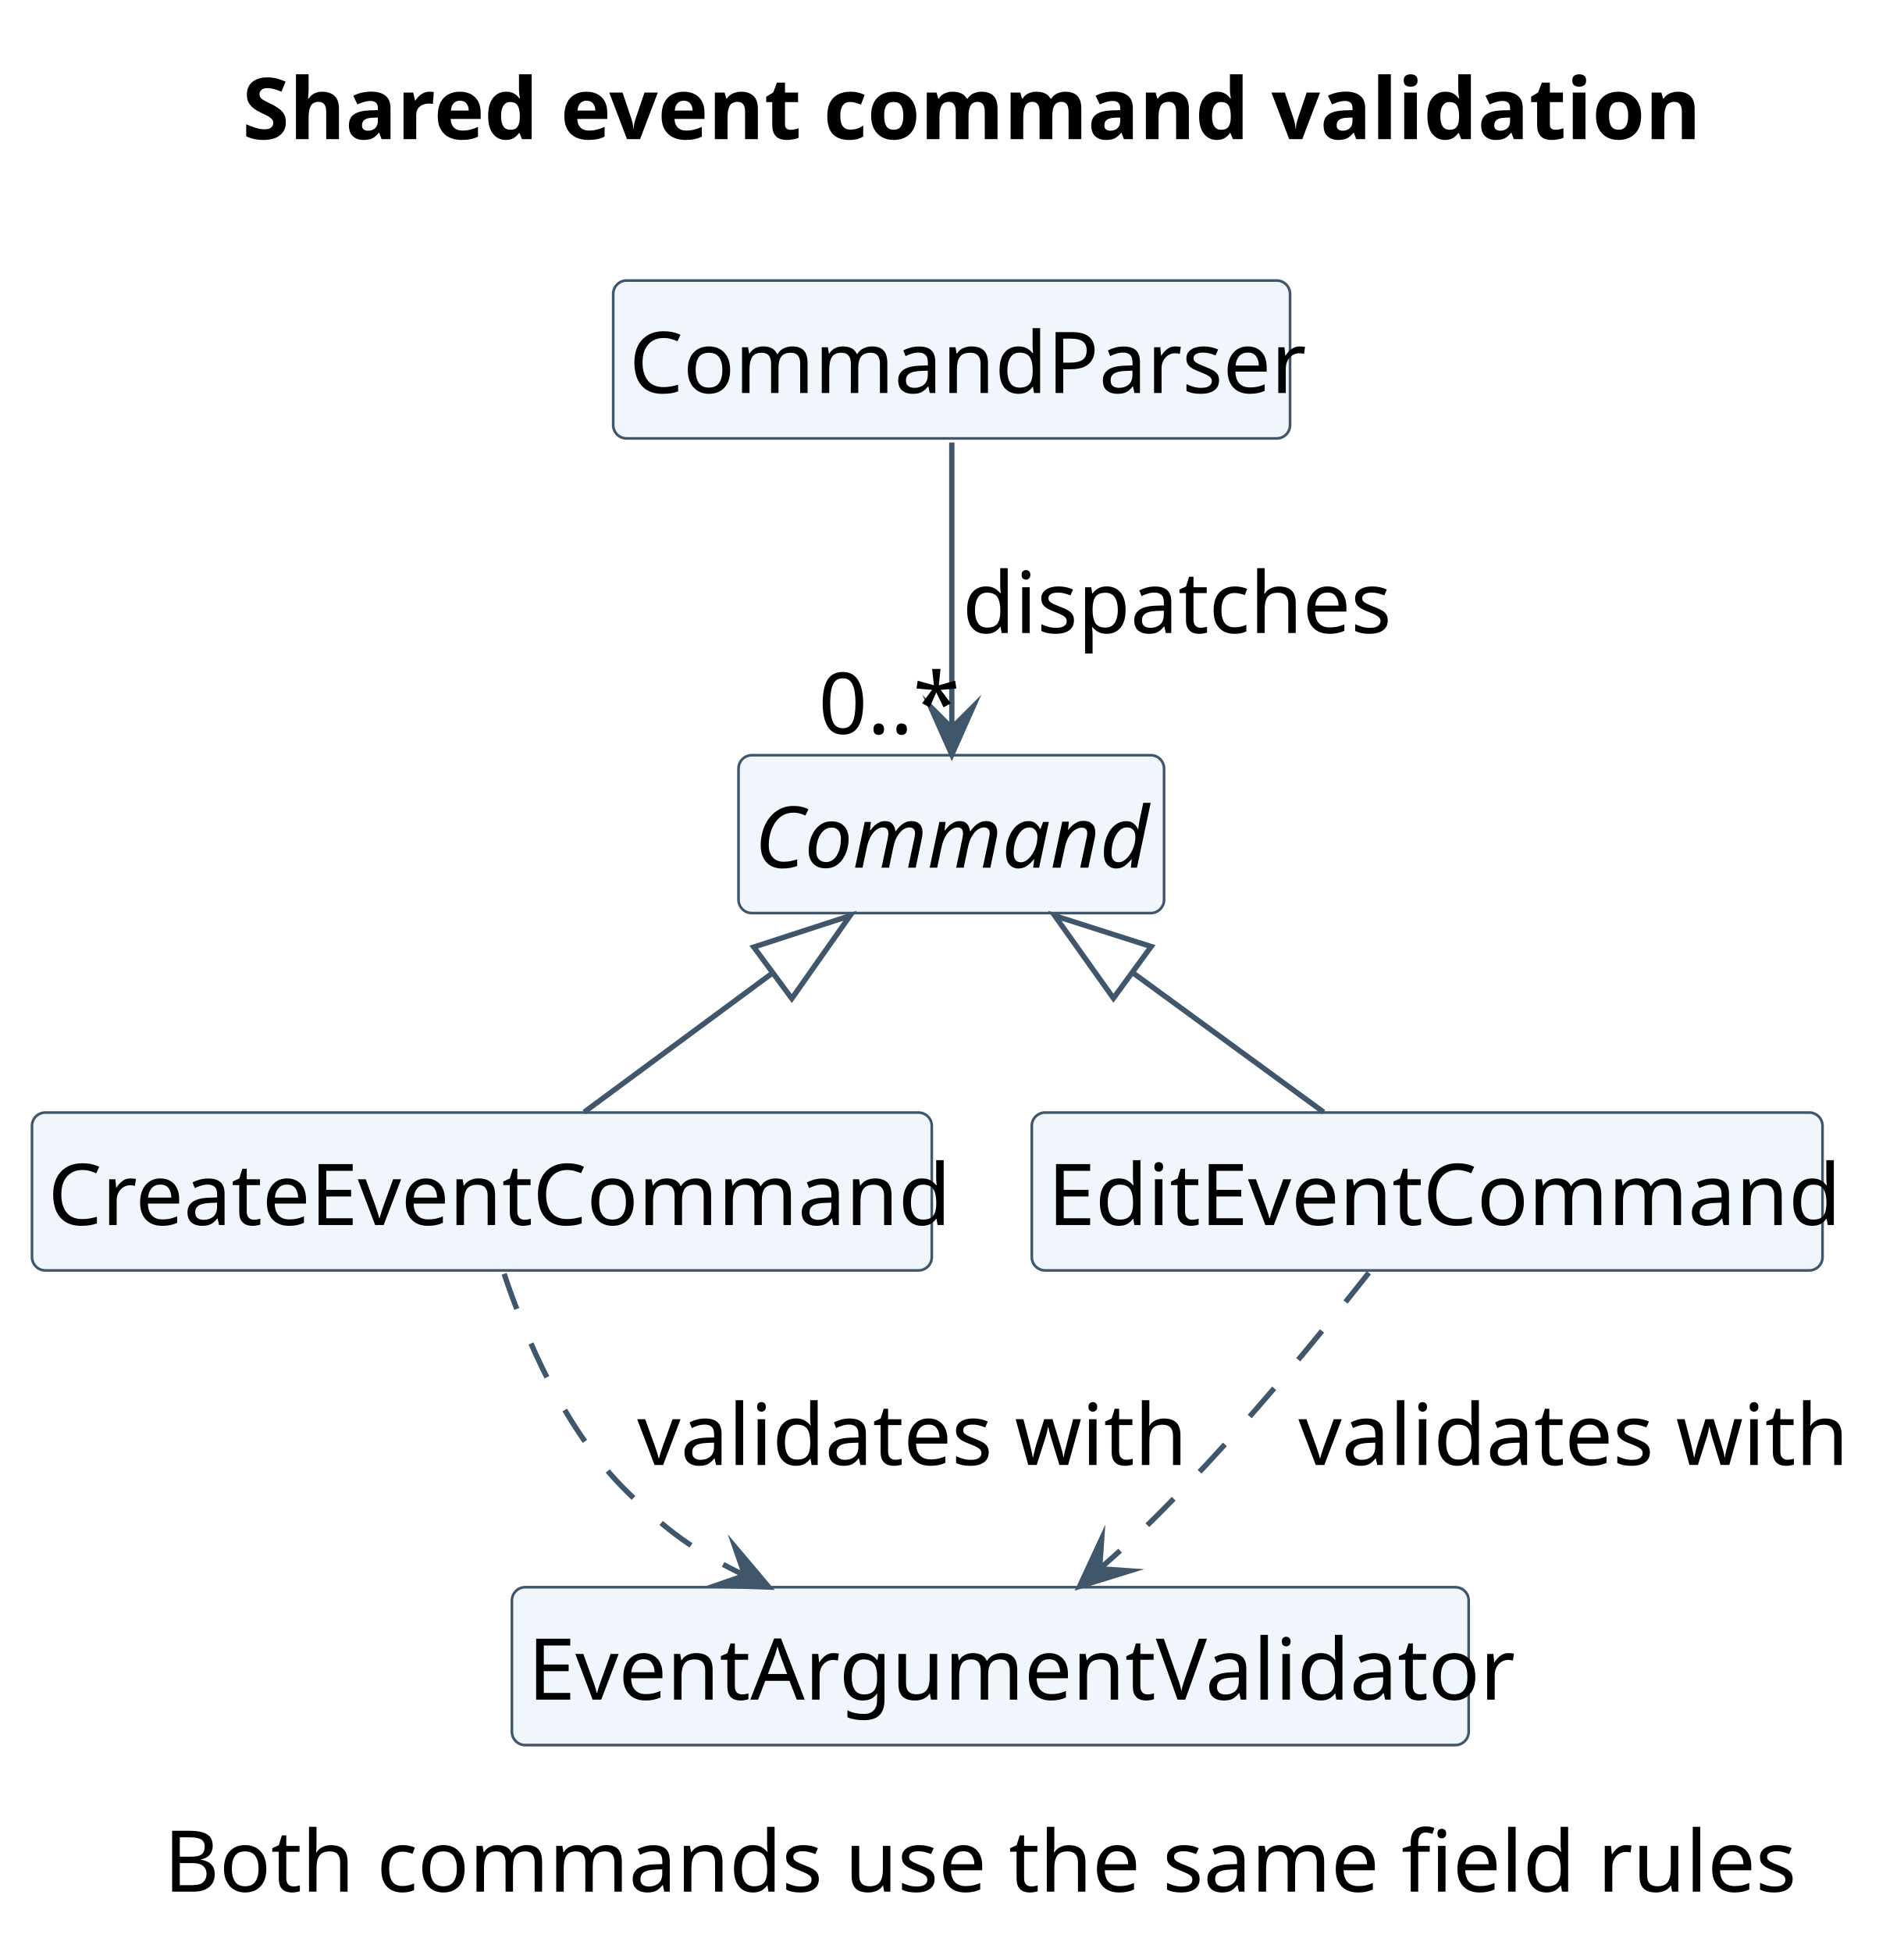
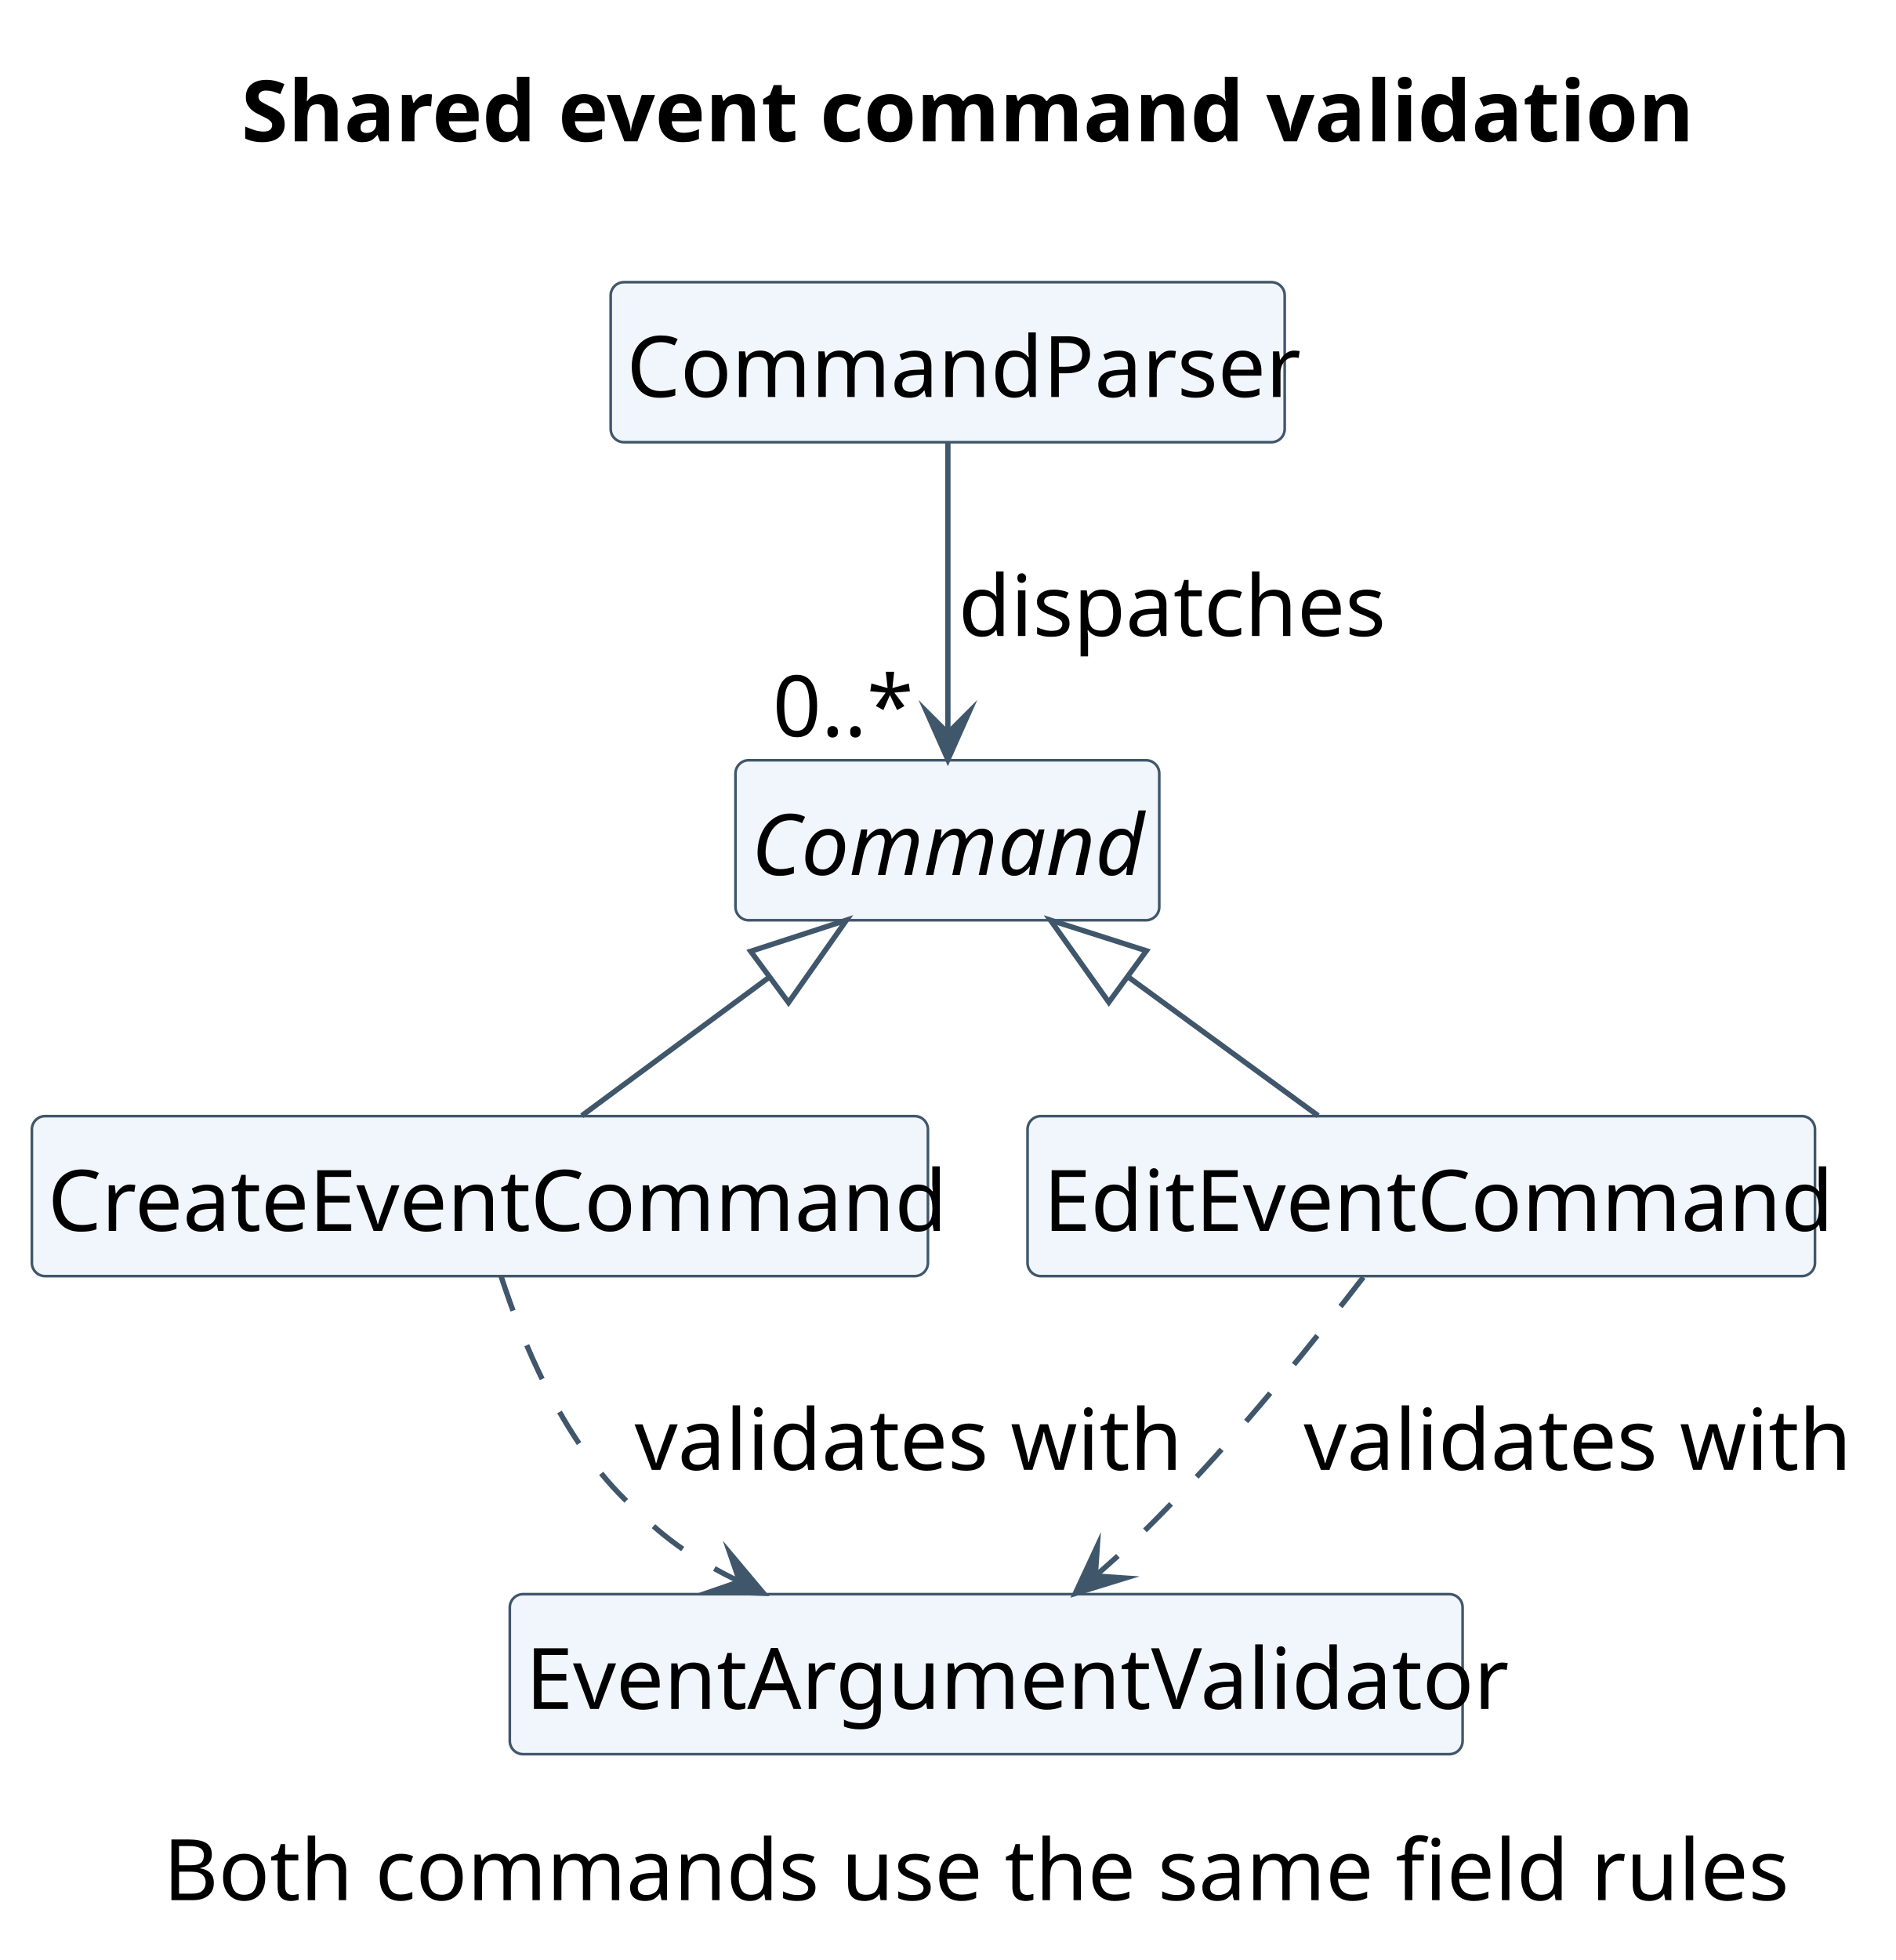
- <svg xmlns="http://www.w3.org/2000/svg" version="1.1" data-diagram-type="CLASS" style="width:357px;height:366px;background:#FFFFFF;" width="357px" height="366px" viewBox="0 0 357 366" zoomAndPan="magnify" preserveAspectRatio="none" contentStyleType="text/css">
+ <svg xmlns="http://www.w3.org/2000/svg" version="1.1" data-diagram-type="CLASS" style="width:357px;height:369px;background:#FFFFFF;" width="357px" height="369px" viewBox="0 0 357 369" zoomAndPan="magnify" preserveAspectRatio="none" contentStyleType="text/css">
  <defs />
  <g font-family="sans-serif" lengthAdjust="spacing">
    <g class="title" data-source-line="3">
-       <text x="45.438" y="26.086" fill="#000" font-size="16" textLength="259.625" font-weight="700">Shared event command validation</text>
+       <text x="45.438" y="26.609" fill="#000" font-size="16" textLength="259.625" font-weight="700">Shared event command validation</text>
    </g>
    <g class="entity" data-qualified-name="CommandParser" id="ent0001" data-source-line="13">
-       <rect x="115" y="52.602" width="126.93" height="29.602" fill="#F1F6FC" style="stroke:#40566B;stroke-width:0.5;" rx="2.5" ry="2.5" />
-       <text x="118" y="73.688" fill="#000" font-size="16" textLength="120.93">CommandParser</text>
+       <rect x="115" y="53.125" width="126.93" height="30.125" fill="#F1F6FC" style="stroke:#40566B;stroke-width:0.5;" rx="2.5" ry="2.5" />
+       <text x="118" y="74.734" fill="#000" font-size="16" textLength="120.93">CommandParser</text>
    </g>
    <g class="entity" data-qualified-name="Command" id="ent0002" data-source-line="14">
-       <rect x="138.5" y="141.602" width="79.805" height="29.602" fill="#F1F6FC" style="stroke:#40566B;stroke-width:0.5;" rx="2.5" ry="2.5" />
-       <text x="141.5" y="162.688" fill="#000" font-size="16" textLength="73.805" font-style="italic">Command</text>
+       <rect x="138.5" y="143.125" width="79.805" height="30.125" fill="#F1F6FC" style="stroke:#40566B;stroke-width:0.5;" rx="2.5" ry="2.5" />
+       <text x="141.5" y="164.734" fill="#000" font-size="16" textLength="73.805" font-style="italic">Command</text>
    </g>
    <g class="entity" data-qualified-name="CreateEventCommand" id="ent0003" data-source-line="15">
-       <rect x="6" y="208.602" width="168.742" height="29.602" fill="#F1F6FC" style="stroke:#40566B;stroke-width:0.5;" rx="2.5" ry="2.5" />
-       <text x="9" y="229.688" fill="#000" font-size="16" textLength="162.742">CreateEventCommand</text>
+       <rect x="6" y="210.125" width="168.742" height="30.125" fill="#F1F6FC" style="stroke:#40566B;stroke-width:0.5;" rx="2.5" ry="2.5" />
+       <text x="9" y="231.734" fill="#000" font-size="16" textLength="162.742">CreateEventCommand</text>
    </g>
    <g class="entity" data-qualified-name="EditEventCommand" id="ent0004" data-source-line="16">
-       <rect x="193.5" y="208.602" width="148.289" height="29.602" fill="#F1F6FC" style="stroke:#40566B;stroke-width:0.5;" rx="2.5" ry="2.5" />
-       <text x="196.5" y="229.688" fill="#000" font-size="16" textLength="142.289">EditEventCommand</text>
+       <rect x="193.5" y="210.125" width="148.289" height="30.125" fill="#F1F6FC" style="stroke:#40566B;stroke-width:0.5;" rx="2.5" ry="2.5" />
+       <text x="196.5" y="231.734" fill="#000" font-size="16" textLength="142.289">EditEventCommand</text>
    </g>
    <g class="entity" data-qualified-name="EventArgumentValidator" id="ent0005" data-source-line="17">
-       <rect x="96" y="297.602" width="179.43" height="29.602" fill="#F1F6FC" style="stroke:#40566B;stroke-width:0.5;" rx="2.5" ry="2.5" />
-       <text x="99" y="318.688" fill="#000" font-size="16" textLength="173.43">EventArgumentValidator</text>
+       <rect x="96" y="300.125" width="179.43" height="30.125" fill="#F1F6FC" style="stroke:#40566B;stroke-width:0.5;" rx="2.5" ry="2.5" />
+       <text x="99" y="321.734" fill="#000" font-size="16" textLength="173.43">EventArgumentValidator</text>
    </g>
    <g class="link" data-entity-1="ent0001" data-entity-2="ent0002" id="lnk6" data-link-type="dependency">
-       <polygon points="178.5,141.503,182.5,132.503,178.5,136.503,174.5,132.503,178.5,141.503" fill="#40566B" style="stroke:#40566B;stroke-width:1;stroke-linejoin:miter;stroke-miterlimit:10;" />
-       <path d="M178.5,82.968 C178.5,99.184 178.5,120.397 178.5,136.503" style="stroke:#40566B;stroke-width:1;" fill="none" />
-       <text x="180.5" y="118.688" fill="#000" font-size="16" textLength="76.492">dispatches</text>
-       <text x="153.5" y="137.589" fill="#000" font-size="16" textLength="24.016">0..*</text>
+       <polygon points="178.5,143.021,182.5,134.021,178.5,138.021,174.5,134.021,178.5,143.021" fill="#40566B" style="stroke:#40566B;stroke-width:1;stroke-linejoin:miter;stroke-miterlimit:10;" />
+       <path d="M178.5,83.264 C178.5,99.685 178.5,121.615 178.5,138.021" style="stroke:#40566B;stroke-width:1;" fill="none" />
+       <text x="180.5" y="119.734" fill="#000" font-size="16" textLength="76.492">dispatches</text>
+       <text x="145.5" y="138.631" fill="#000" font-size="16" textLength="24.016">0..*</text>
    </g>
    <g class="link" data-entity-1="ent0002" data-entity-2="ent0003" id="lnk7" data-link-type="extension">
-       <polygon points="159.405,171.706,141.362,177.574,148.492,187.226,159.405,171.706" fill="none" style="stroke:#40566B;stroke-width:1;stroke-linejoin:miter;stroke-miterlimit:10;" />
-       <path d="M144.927,182.4 C130.166,193.303 124.309,197.629 109.557,208.525" style="stroke:#40566B;stroke-width:1;" fill="none" />
+       <polygon points="159.405,173.229,141.362,179.097,148.492,188.75,159.405,173.229" fill="none" style="stroke:#40566B;stroke-width:1;stroke-linejoin:miter;stroke-miterlimit:10;" />
+       <path d="M144.927,183.923 C130.166,194.826 124.309,199.153 109.557,210.048" style="stroke:#40566B;stroke-width:1;" fill="none" />
    </g>
    <g class="link" data-entity-1="ent0002" data-entity-2="ent0004" id="lnk8" data-link-type="extension">
-       <polygon points="197.812,171.706,208.809,187.167,215.886,177.476,197.812,171.706" fill="none" style="stroke:#40566B;stroke-width:1;stroke-linejoin:miter;stroke-miterlimit:10;" />
-       <path d="M212.348,182.322 C227.276,193.224 233.307,197.629 248.226,208.525" style="stroke:#40566B;stroke-width:1;" fill="none" />
+       <polygon points="197.812,173.229,208.809,188.691,215.886,179,197.812,173.229" fill="none" style="stroke:#40566B;stroke-width:1;stroke-linejoin:miter;stroke-miterlimit:10;" />
+       <path d="M212.348,183.845 C227.276,194.748 233.307,199.153 248.226,210.048" style="stroke:#40566B;stroke-width:1;" fill="none" />
    </g>
    <g class="link" data-entity-1="ent0003" data-entity-2="ent0005" id="lnk9" data-link-type="dependency">
-       <polygon points="144.178,297.575,137.823,290.05,139.678,295.394,134.334,297.249,144.178,297.575" fill="#40566B" style="stroke:#40566B;stroke-width:1;stroke-linejoin:miter;stroke-miterlimit:10;" />
-       <path d="M94.541,238.844 C98.616,251 105.973,268.263 117.5,279.602 C125.034,287.013 130.109,290.757 139.678,295.394" style="stroke:#40566B;stroke-width:1;stroke-dasharray:7,7;" fill="none" />
-       <text x="119.5" y="274.688" fill="#000" font-size="16" textLength="96.047">validates with</text>
+       <polygon points="143.786,299.963,137.453,292.421,139.293,297.77,133.944,299.61,143.786,299.963" fill="#40566B" style="stroke:#40566B;stroke-width:1;stroke-linejoin:miter;stroke-miterlimit:10;" />
+       <path d="M94.319,240.14 C98.319,252.538 105.692,270.427 117.5,282.125 C124.915,289.471 129.844,293.157 139.293,297.77" style="stroke:#40566B;stroke-width:1;stroke-dasharray:7,7;" fill="none" />
+       <text x="119.5" y="276.734" fill="#000" font-size="16" textLength="96.047">validates with</text>
    </g>
    <g class="link" data-entity-1="ent0004" data-entity-2="ent0005" id="lnk10" data-link-type="dependency">
-       <polygon points="202.461,297.439,211.871,294.534,206.227,294.151,206.61,288.507,202.461,297.439" fill="#40566B" style="stroke:#40566B;stroke-width:1;stroke-linejoin:miter;stroke-miterlimit:10;" />
-       <path d="M256.697,238.649 C247.699,250.063 234.329,266.38 221.5,279.602 C215.56,285.723 212.406,288.758 206.227,294.151" style="stroke:#40566B;stroke-width:1;stroke-dasharray:7,7;" fill="none" />
-       <text x="243.5" y="274.688" fill="#000" font-size="16" textLength="96.047">validates with</text>
+       <polygon points="202.49,299.991,211.902,297.091,206.259,296.705,206.645,291.061,202.49,299.991" fill="#40566B" style="stroke:#40566B;stroke-width:1;stroke-linejoin:miter;stroke-miterlimit:10;" />
+       <path d="M256.739,240.45 C247.766,252.084 234.408,268.704 221.5,282.125 C215.587,288.273 212.44,291.315 206.259,296.705" style="stroke:#40566B;stroke-width:1;stroke-dasharray:7,7;" fill="none" />
+       <text x="245.5" y="276.734" fill="#000" font-size="16" textLength="96.047">validates with</text>
    </g>
    <g class="caption" data-source-line="4">
-       <text x="30.734" y="354.688" fill="#000" font-size="16" textLength="289.031">Both commands use the same field rules</text>
+       <text x="30.734" y="357.734" fill="#000" font-size="16" textLength="289.031">Both commands use the same field rules</text>
    </g>
  </g>
</svg>
